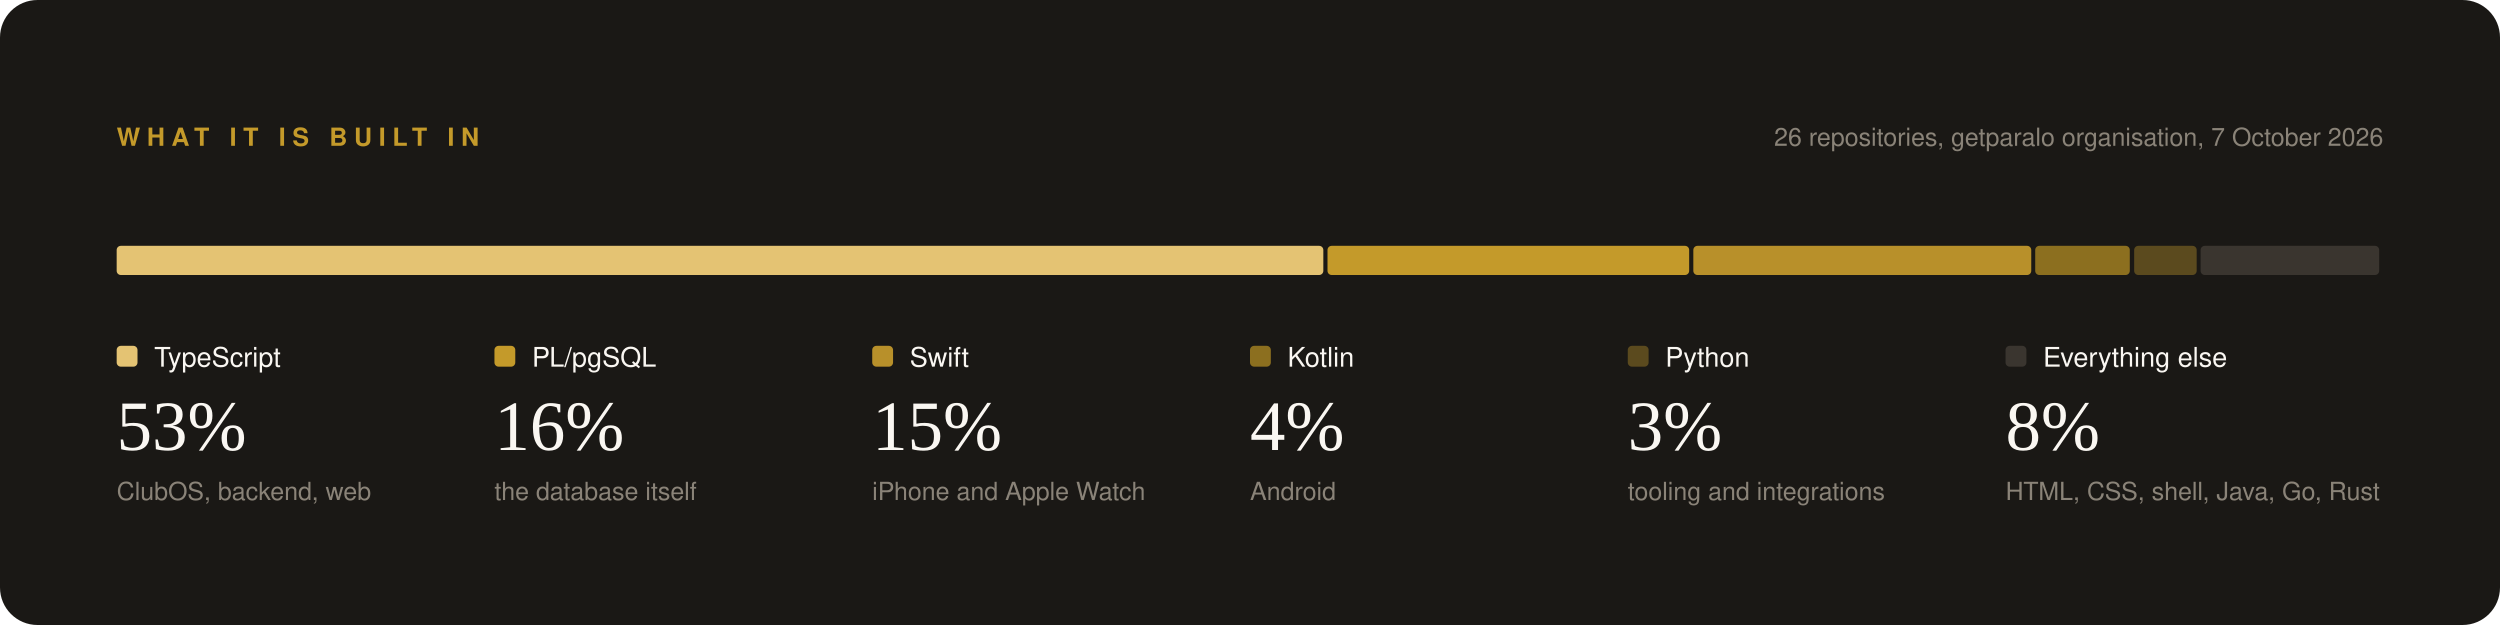
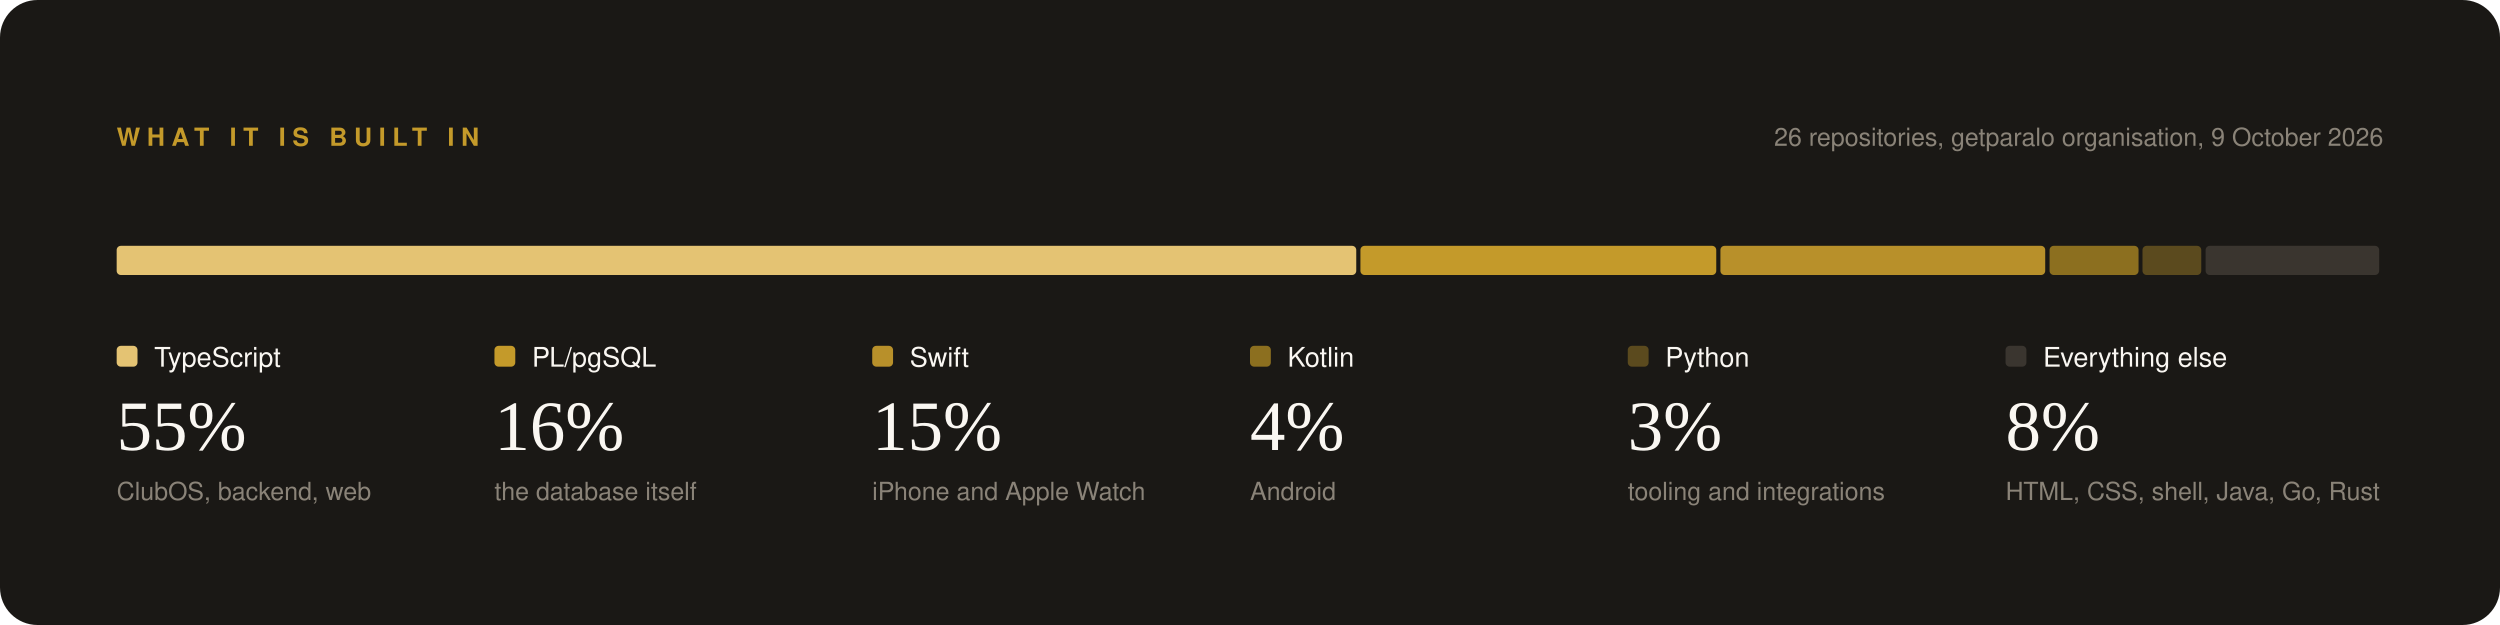
<svg xmlns="http://www.w3.org/2000/svg" width="1200" height="300" viewBox="0 0 1200 300" role="img" aria-label="Languages across Paralo repositories">
  <rect width="1200" height="300" rx="18" fill="#1A1815" />
  <text x="56" y="70" font-family="-apple-system, 'Helvetica Neue', Helvetica, Arial, sans-serif" font-size="12" letter-spacing="3.2" font-weight="600" fill="#C49A2A">WHAT IT IS BUILT IN</text>
-   <text x="1144" y="70" text-anchor="end" font-family="-apple-system, 'Helvetica Neue', Helvetica, Arial, sans-serif" font-size="12" fill="#8A8378">26 repositories, getparalo organisation, 7 October 2026</text>
-   <rect x="56.0" y="118" width="579.2" height="14" rx="2" fill="#E4C373">
-     <animate attributeName="width" values="0;0;579.2" keyTimes="0;0.125;1" dur="0.80s" begin="0s" fill="freeze" calcMode="spline" keySplines="0 0 1 1;0.2 0.7 0.2 1" />
+   <text x="1144" y="70" text-anchor="end" font-family="-apple-system, 'Helvetica Neue', Helvetica, Arial, sans-serif" font-size="12" fill="#8A8378">26 repositories, getparalo organisation, 9 October 2026</text>
+   <rect x="56.0" y="118" width="595.0" height="14" rx="2" fill="#E4C373">
+     <animate attributeName="width" values="0;0;595.0" keyTimes="0;0.125;1" dur="0.80s" begin="0s" fill="freeze" calcMode="spline" keySplines="0 0 1 1;0.2 0.7 0.2 1" />
  </rect>
-   <rect x="637.2" y="118" width="173.6" height="14" rx="2" fill="#C49A2A">
-     <animate attributeName="width" values="0;0;173.6" keyTimes="0;0.239;1" dur="0.92s" begin="0s" fill="freeze" calcMode="spline" keySplines="0 0 1 1;0.2 0.7 0.2 1" />
+   <rect x="653.0" y="118" width="170.8" height="14" rx="2" fill="#C49A2A">
+     <animate attributeName="width" values="0;0;170.8" keyTimes="0;0.239;1" dur="0.92s" begin="0s" fill="freeze" calcMode="spline" keySplines="0 0 1 1;0.2 0.7 0.2 1" />
  </rect>
-   <rect x="812.8" y="118" width="162.2" height="14" rx="2" fill="#B8902A">
-     <animate attributeName="width" values="0;0;162.2" keyTimes="0;0.327;1" dur="1.04s" begin="0s" fill="freeze" calcMode="spline" keySplines="0 0 1 1;0.2 0.7 0.2 1" />
+   <rect x="825.8" y="118" width="155.9" height="14" rx="2" fill="#B8902A">
+     <animate attributeName="width" values="0;0;155.9" keyTimes="0;0.327;1" dur="1.04s" begin="0s" fill="freeze" calcMode="spline" keySplines="0 0 1 1;0.2 0.7 0.2 1" />
  </rect>
-   <rect x="976.9" y="118" width="45.4" height="14" rx="2" fill="#8C6F1F">
-     <animate attributeName="width" values="0;0;45.4" keyTimes="0;0.397;1" dur="1.16s" begin="0s" fill="freeze" calcMode="spline" keySplines="0 0 1 1;0.2 0.7 0.2 1" />
+   <rect x="983.8" y="118" width="42.7" height="14" rx="2" fill="#8C6F1F">
+     <animate attributeName="width" values="0;0;42.7" keyTimes="0;0.397;1" dur="1.16s" begin="0s" fill="freeze" calcMode="spline" keySplines="0 0 1 1;0.2 0.7 0.2 1" />
  </rect>
-   <rect x="1024.4" y="118" width="30.0" height="14" rx="2" fill="#5B4A1E">
-     <animate attributeName="width" values="0;0;30.0" keyTimes="0;0.453;1" dur="1.28s" begin="0s" fill="freeze" calcMode="spline" keySplines="0 0 1 1;0.2 0.7 0.2 1" />
+   <rect x="1028.4" y="118" width="28.2" height="14" rx="2" fill="#5B4A1E">
+     <animate attributeName="width" values="0;0;28.2" keyTimes="0;0.453;1" dur="1.28s" begin="0s" fill="freeze" calcMode="spline" keySplines="0 0 1 1;0.2 0.7 0.2 1" />
  </rect>
-   <rect x="1056.3" y="118" width="85.7" height="14" rx="2" fill="#3A352F">
-     <animate attributeName="width" values="0;0;85.7" keyTimes="0;0.500;1" dur="1.40s" begin="0s" fill="freeze" calcMode="spline" keySplines="0 0 1 1;0.2 0.7 0.2 1" />
+   <rect x="1058.7" y="118" width="83.3" height="14" rx="2" fill="#3A352F">
+     <animate attributeName="width" values="0;0;83.3" keyTimes="0;0.500;1" dur="1.40s" begin="0s" fill="freeze" calcMode="spline" keySplines="0 0 1 1;0.2 0.7 0.2 1" />
  </rect>
  <rect x="56.0" y="166" width="10" height="10" rx="2" fill="#E4C373" />
  <text x="74.0" y="176" font-family="-apple-system, 'Helvetica Neue', Helvetica, Arial, sans-serif" font-size="13" fill="#FAF7F2">TypeScript</text>
-   <text x="56.0" y="216" font-family="Georgia, 'Times New Roman', Times, serif" font-size="34" fill="#FAF7F2">53%</text>
+   <text x="56.0" y="216" font-family="Georgia, 'Times New Roman', Times, serif" font-size="34" fill="#FAF7F2">55%</text>
  <text x="56.0" y="240" font-family="-apple-system, 'Helvetica Neue', Helvetica, Arial, sans-serif" font-size="12" fill="#8A8378">ClubOS, backend, web</text>
  <rect x="237.333" y="166" width="10" height="10" rx="2" fill="#C49A2A" />
  <text x="255.333" y="176" font-family="-apple-system, 'Helvetica Neue', Helvetica, Arial, sans-serif" font-size="13" fill="#FAF7F2">PL/pgSQL</text>
  <text x="237.333" y="216" font-family="Georgia, 'Times New Roman', Times, serif" font-size="34" fill="#FAF7F2">16%</text>
  <text x="237.333" y="240" font-family="-apple-system, 'Helvetica Neue', Helvetica, Arial, sans-serif" font-size="12" fill="#8A8378">the database itself</text>
  <rect x="418.667" y="166" width="10" height="10" rx="2" fill="#B8902A" />
  <text x="436.667" y="176" font-family="-apple-system, 'Helvetica Neue', Helvetica, Arial, sans-serif" font-size="13" fill="#FAF7F2">Swift</text>
  <text x="418.667" y="216" font-family="Georgia, 'Times New Roman', Times, serif" font-size="34" fill="#FAF7F2">15%</text>
  <text x="418.667" y="240" font-family="-apple-system, 'Helvetica Neue', Helvetica, Arial, sans-serif" font-size="12" fill="#8A8378">iPhone and Apple Watch</text>
  <rect x="600.0" y="166" width="10" height="10" rx="2" fill="#8C6F1F" />
  <text x="618.0" y="176" font-family="-apple-system, 'Helvetica Neue', Helvetica, Arial, sans-serif" font-size="13" fill="#FAF7F2">Kotlin</text>
  <text x="600.0" y="216" font-family="Georgia, 'Times New Roman', Times, serif" font-size="34" fill="#FAF7F2">4%</text>
  <text x="600.0" y="240" font-family="-apple-system, 'Helvetica Neue', Helvetica, Arial, sans-serif" font-size="12" fill="#8A8378">Android</text>
  <rect x="781.333" y="166" width="10" height="10" rx="2" fill="#5B4A1E" />
  <text x="799.333" y="176" font-family="-apple-system, 'Helvetica Neue', Helvetica, Arial, sans-serif" font-size="13" fill="#FAF7F2">Python</text>
  <text x="781.333" y="216" font-family="Georgia, 'Times New Roman', Times, serif" font-size="34" fill="#FAF7F2">3%</text>
  <text x="781.333" y="240" font-family="-apple-system, 'Helvetica Neue', Helvetica, Arial, sans-serif" font-size="12" fill="#8A8378">tooling and integrations</text>
  <rect x="962.667" y="166" width="10" height="10" rx="2" fill="#3A352F" />
  <text x="980.667" y="176" font-family="-apple-system, 'Helvetica Neue', Helvetica, Arial, sans-serif" font-size="13" fill="#FAF7F2">Everything else</text>
  <text x="962.667" y="216" font-family="Georgia, 'Times New Roman', Times, serif" font-size="34" fill="#FAF7F2">8%</text>
  <text x="962.667" y="240" font-family="-apple-system, 'Helvetica Neue', Helvetica, Arial, sans-serif" font-size="12" fill="#8A8378">HTML, CSS, shell, Java, Go, Rust</text>
</svg>
